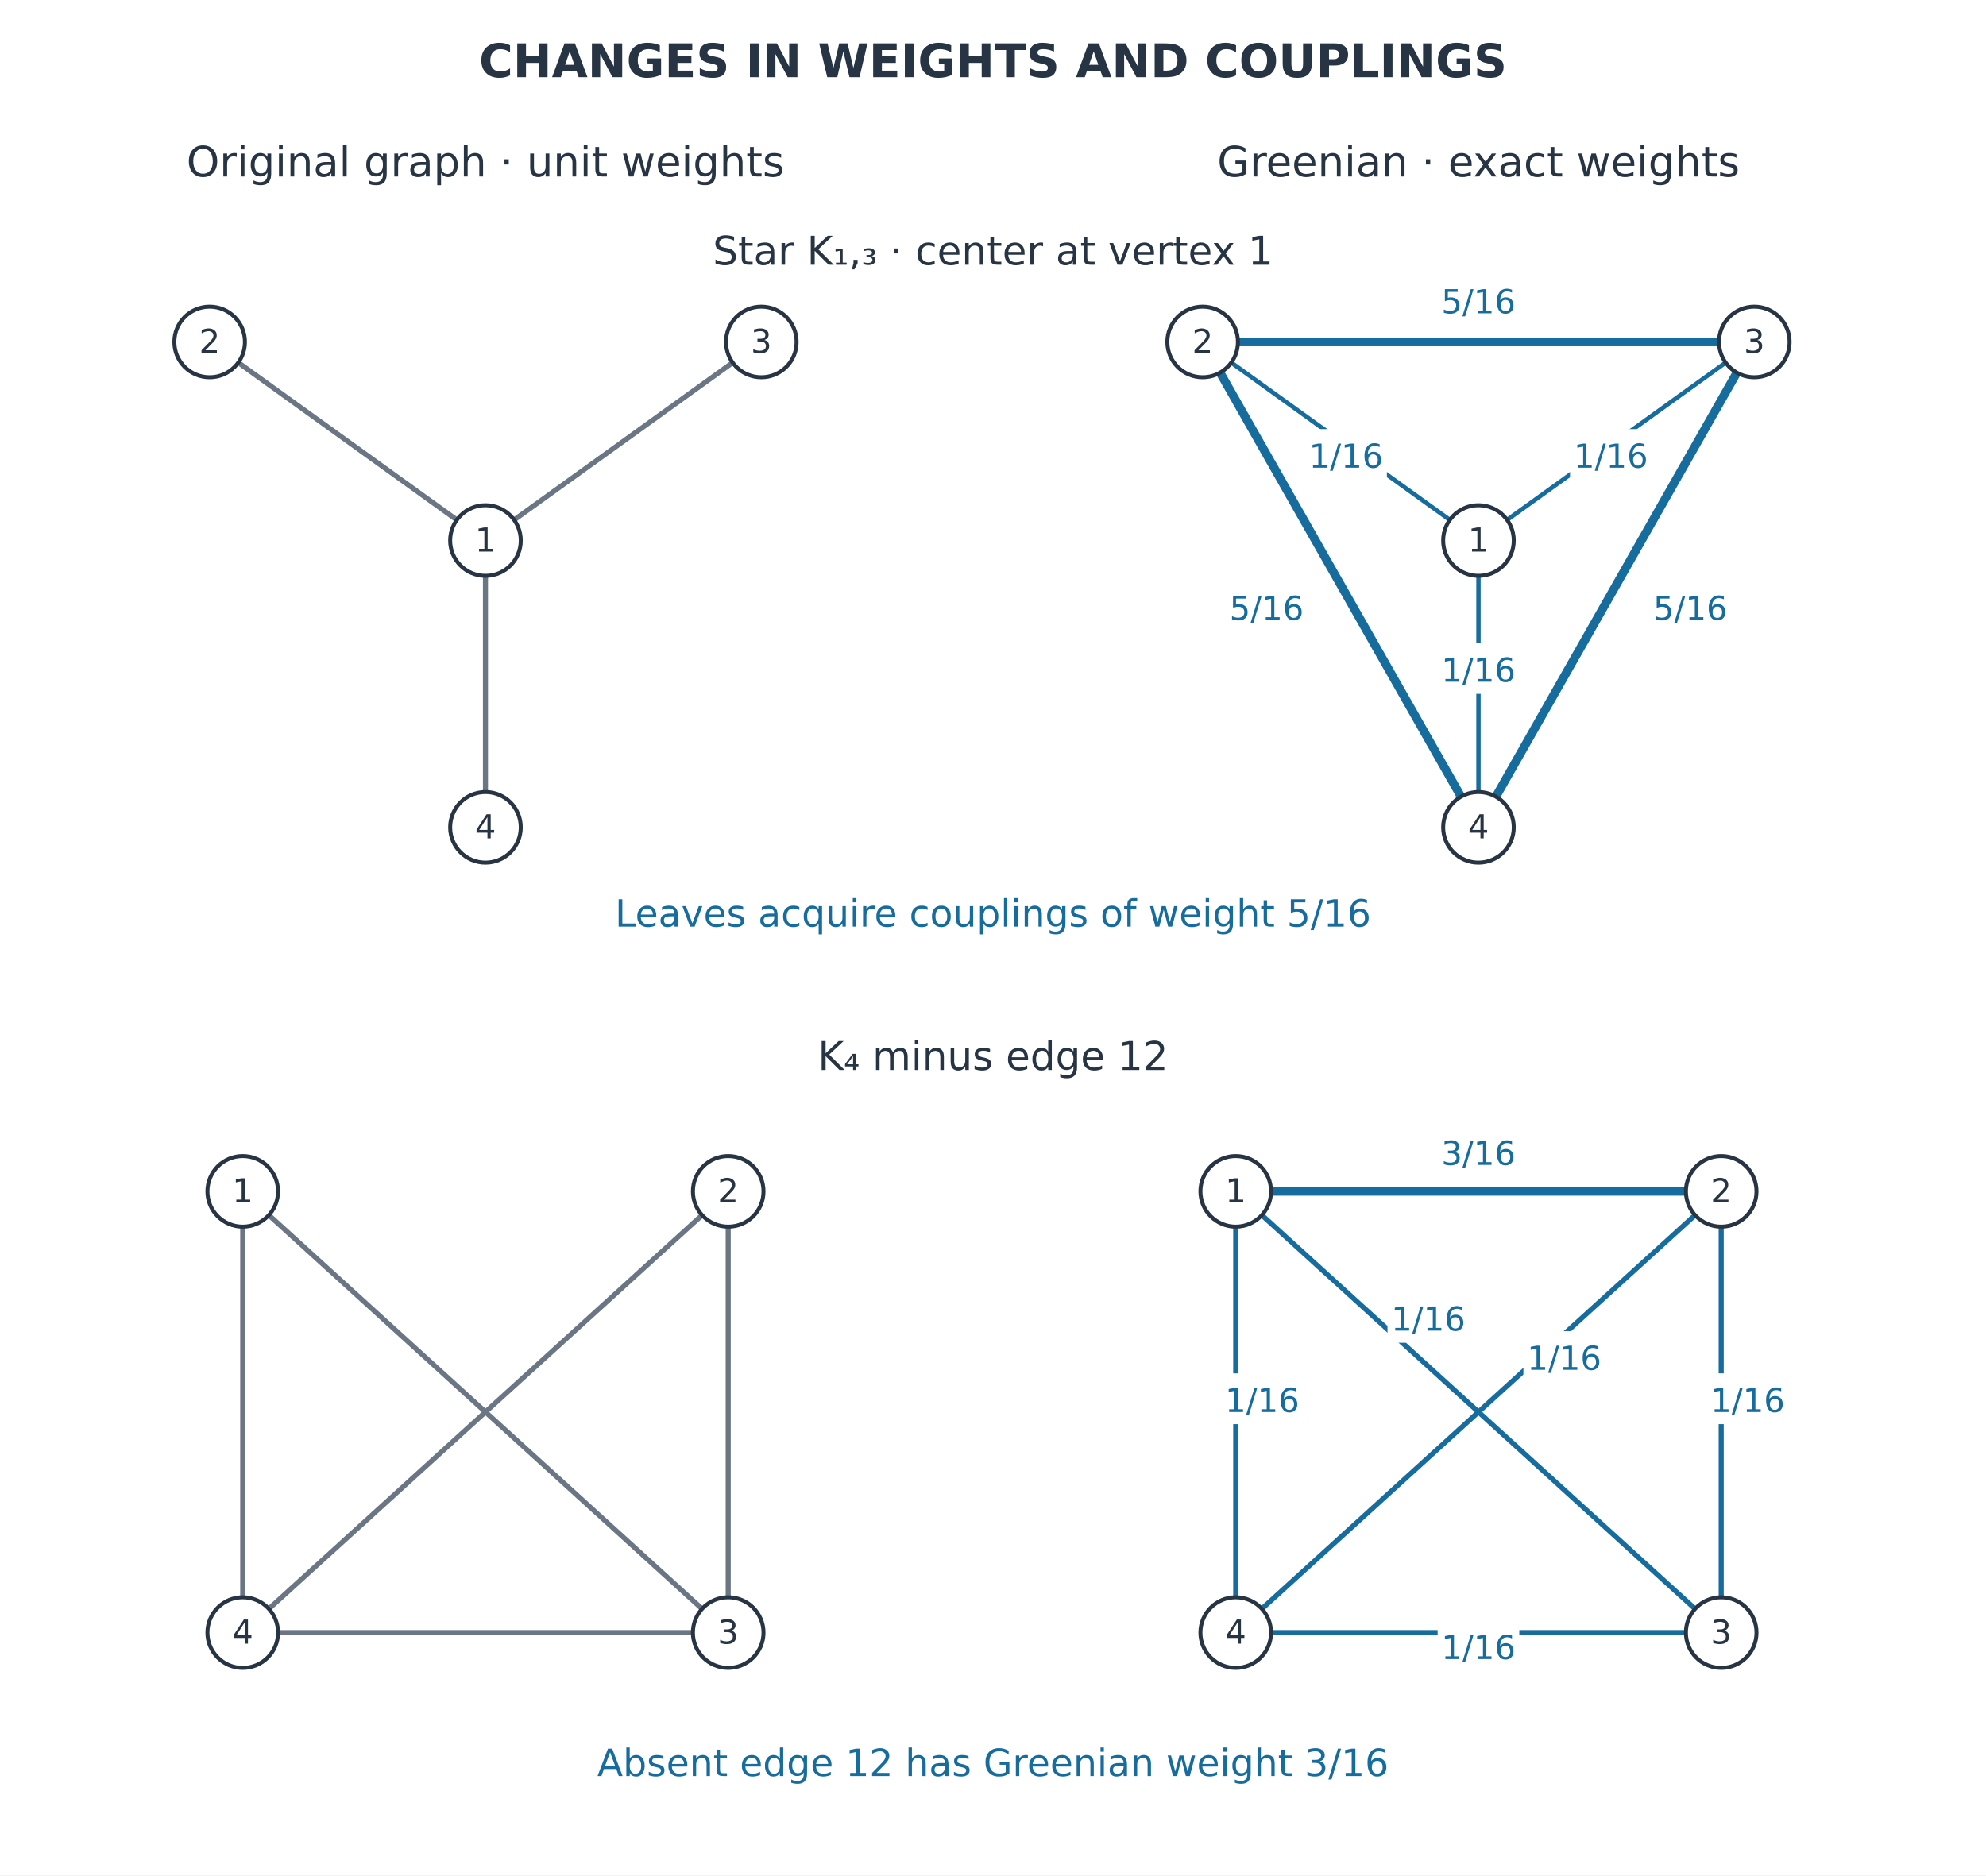
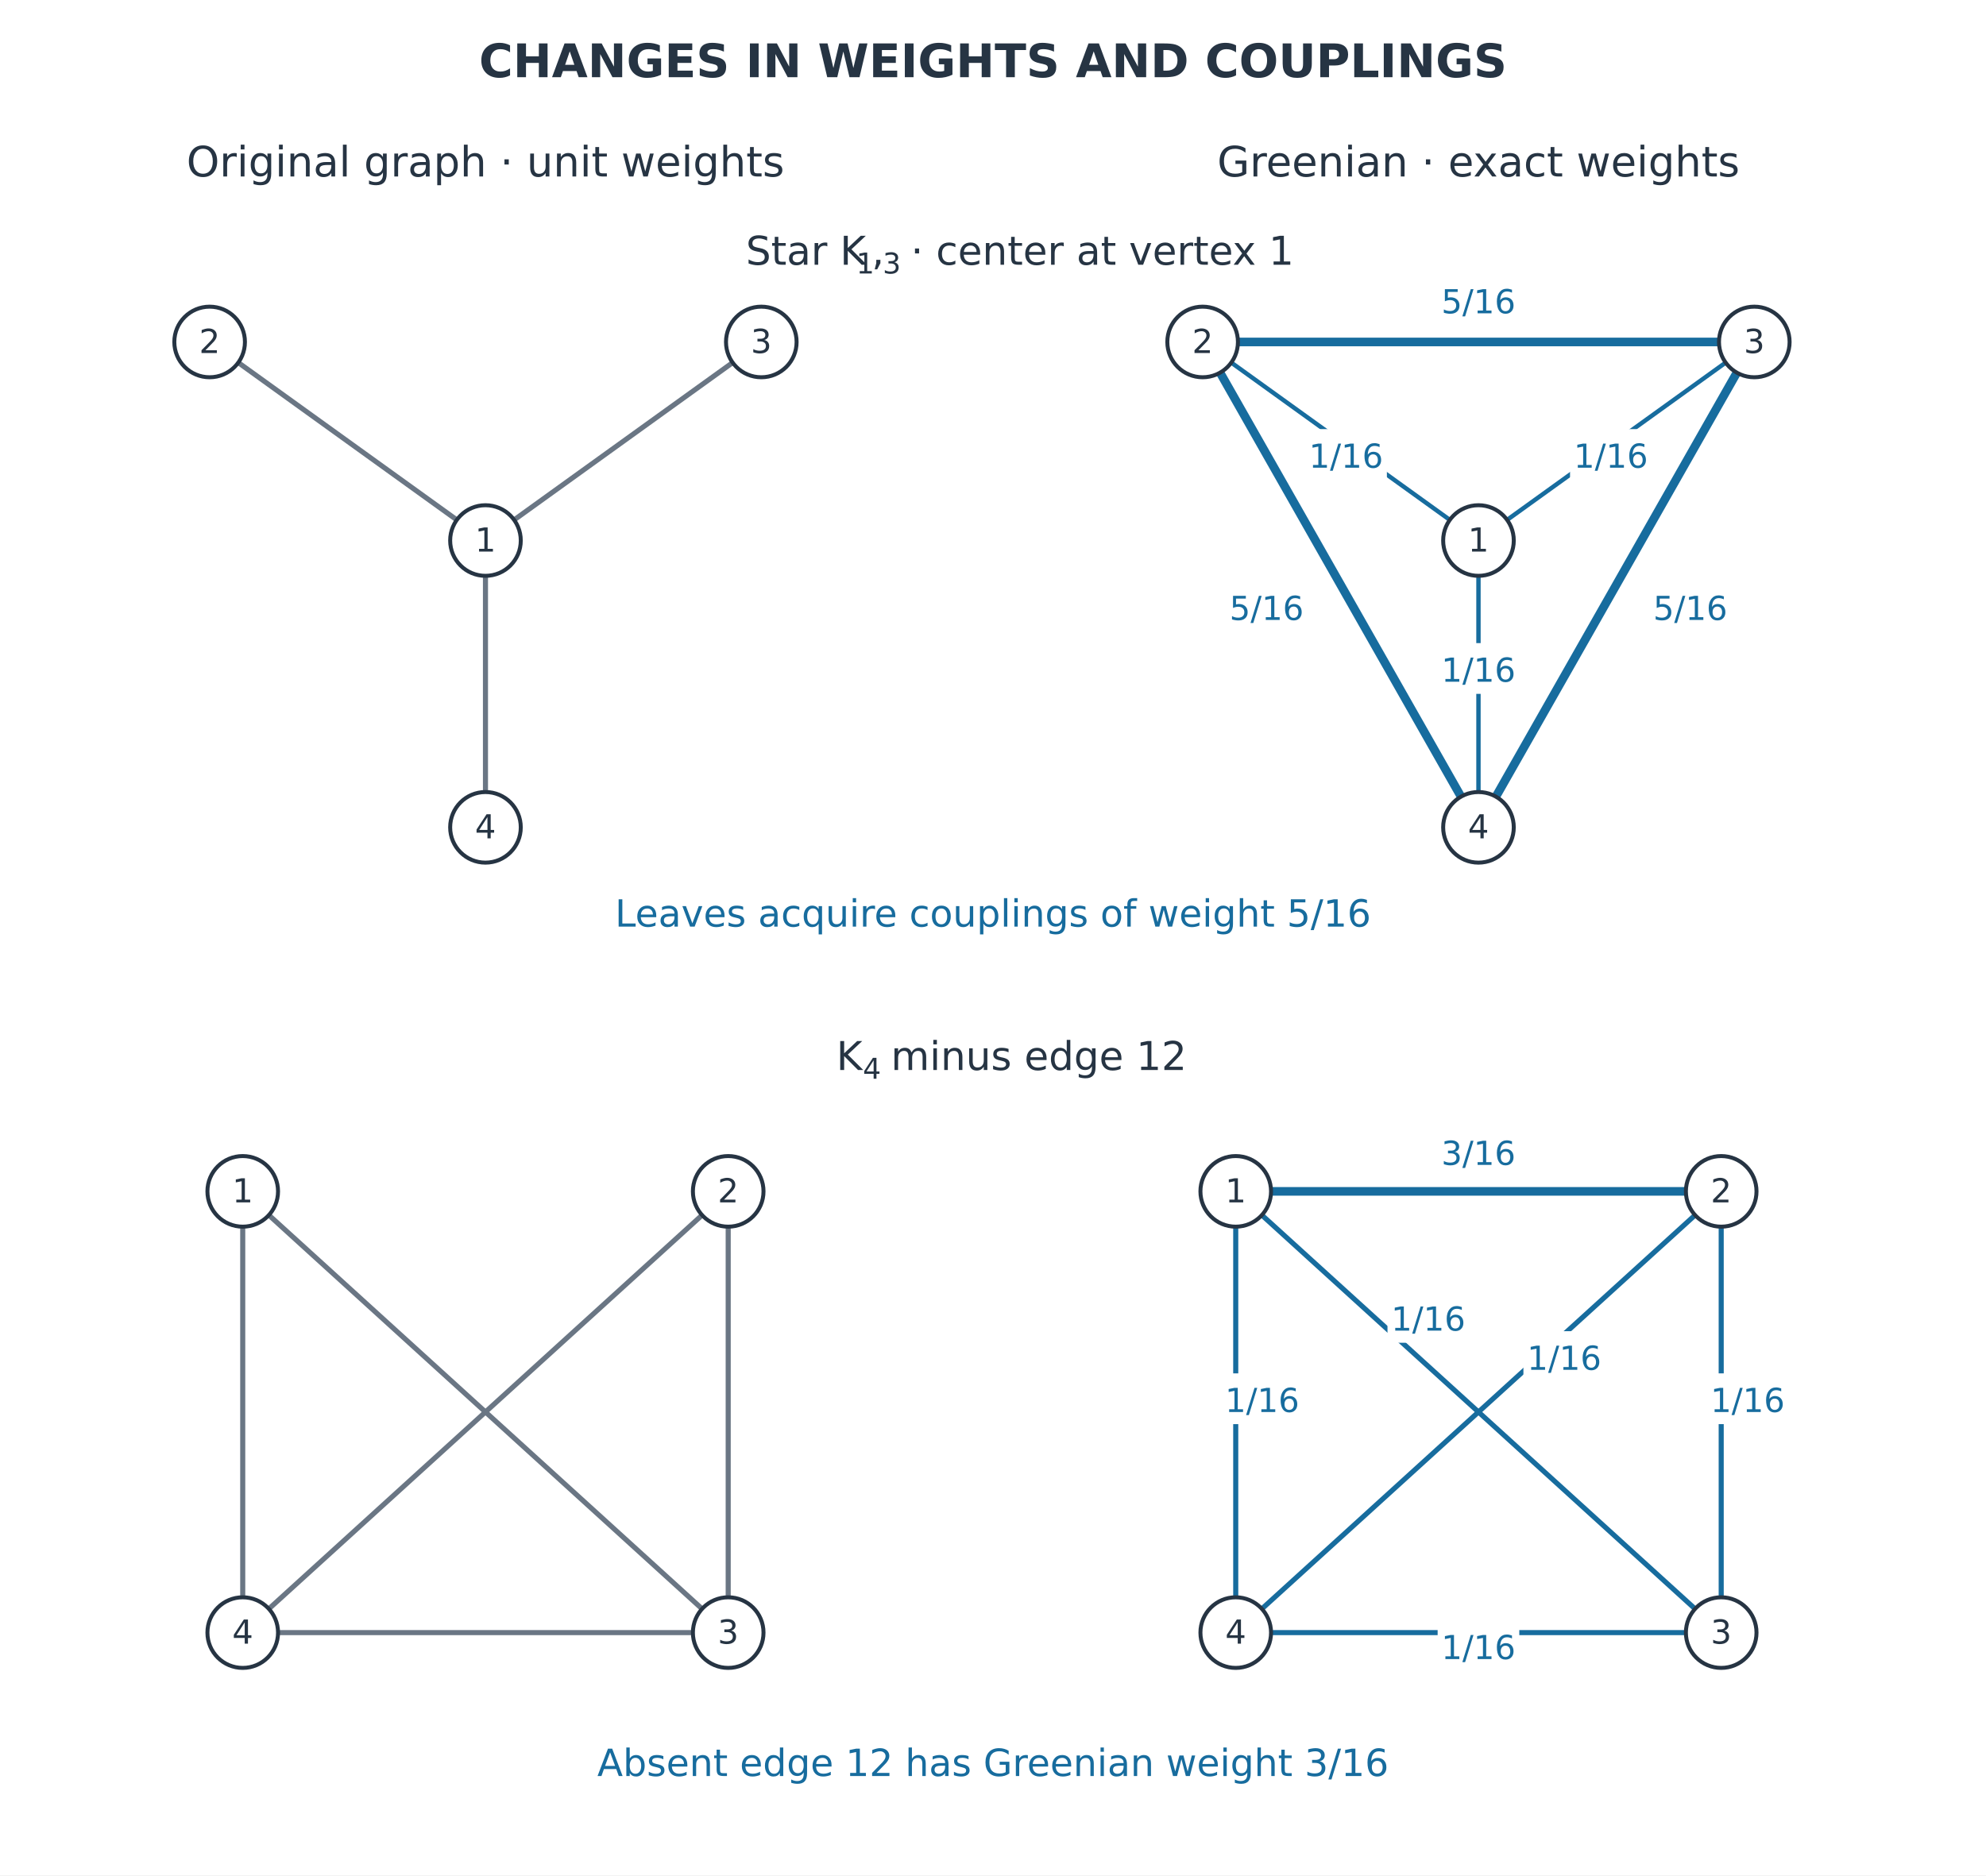
<svg xmlns="http://www.w3.org/2000/svg" width="900" height="850" viewBox="0 0 900 850" role="img" aria-labelledby="title desc">
  <rect width="900" height="850" fill="#ffffff" />
  <g font-family="DejaVu Sans, Arial, sans-serif" fill="#263443">
-     <text x="450.00" y="35.00" font-size="21" text-anchor="middle" fill="#263443" font-weight="bold">CHANGES IN WEIGHTS AND COUPLINGS</text>
-     <text x="220.00" y="80.00" font-size="19" text-anchor="middle" fill="#263443" font-weight="normal">Original graph · unit weights</text>
-     <text x="670.00" y="80.00" font-size="19" text-anchor="middle" fill="#263443" font-weight="normal">Greenian · exact weights</text>
-     <text x="450.00" y="120.00" font-size="18" text-anchor="middle" fill="#263443" font-weight="normal">Star K₁,₃ · center at vertex 1</text>
+     <text xml:space="preserve" x="450.00" y="35.00" font-size="21" text-anchor="middle" fill="#263443" font-weight="bold">CHANGES IN WEIGHTS AND COUPLINGS</text>
+     <text xml:space="preserve" x="220.00" y="80.00" font-size="19" text-anchor="middle" fill="#263443" font-weight="normal">Original graph · unit weights</text>
+     <text xml:space="preserve" x="670.00" y="80.00" font-size="19" text-anchor="middle" fill="#263443" font-weight="normal">Greenian · exact weights</text>
+     <text xml:space="preserve" x="338.0" y="120.0" font-size="18" fill="#263443" style="fill:#263443" font-weight="400" text-anchor="start">Star K</text>
+     <text xml:space="preserve" x="388.0" y="123.96" font-size="13" fill="#263443" style="fill:#263443" font-weight="400" text-anchor="start">1</text>
+     <text xml:space="preserve" x="395.0" y="120.0" font-size="18" fill="#263443" style="fill:#263443" font-weight="400" text-anchor="start">,</text>
+     <text xml:space="preserve" x="400.0" y="123.96" font-size="13" fill="#263443" style="fill:#263443" font-weight="400" text-anchor="start">3</text>
+     <text xml:space="preserve" x="407.0" y="120.0" font-size="18" fill="#263443" style="fill:#263443" font-weight="400" text-anchor="start"> · center at vertex 1</text>
    <line x1="220.00" y1="245.00" x2="95.00" y2="155.00" stroke="#6a7684" stroke-width="2.30" />
    <line x1="220.00" y1="245.00" x2="345.00" y2="155.00" stroke="#6a7684" stroke-width="2.30" />
    <line x1="220.00" y1="245.00" x2="220.00" y2="375.00" stroke="#6a7684" stroke-width="2.30" />
    <circle cx="220.00" cy="245.00" r="16" fill="#fff" stroke="#263443" stroke-width="1.8" />
-     <text x="220.00" y="250.00" font-size="15" text-anchor="middle" fill="#263443" font-weight="normal">1</text>
+     <text xml:space="preserve" x="220.00" y="250.00" font-size="15" text-anchor="middle" fill="#263443" font-weight="normal">1</text>
    <circle cx="95.00" cy="155.00" r="16" fill="#fff" stroke="#263443" stroke-width="1.8" />
-     <text x="95.00" y="160.00" font-size="15" text-anchor="middle" fill="#263443" font-weight="normal">2</text>
+     <text xml:space="preserve" x="95.00" y="160.00" font-size="15" text-anchor="middle" fill="#263443" font-weight="normal">2</text>
    <circle cx="345.00" cy="155.00" r="16" fill="#fff" stroke="#263443" stroke-width="1.8" />
-     <text x="345.00" y="160.00" font-size="15" text-anchor="middle" fill="#263443" font-weight="normal">3</text>
+     <text xml:space="preserve" x="345.00" y="160.00" font-size="15" text-anchor="middle" fill="#263443" font-weight="normal">3</text>
    <circle cx="220.00" cy="375.00" r="16" fill="#fff" stroke="#263443" stroke-width="1.8" />
-     <text x="220.00" y="380.00" font-size="15" text-anchor="middle" fill="#263443" font-weight="normal">4</text>
+     <text xml:space="preserve" x="220.00" y="380.00" font-size="15" text-anchor="middle" fill="#263443" font-weight="normal">4</text>
    <line x1="670.00" y1="245.00" x2="545.00" y2="155.00" stroke="#176c9e" stroke-width="1.98" />
    <line x1="670.00" y1="245.00" x2="795.00" y2="155.00" stroke="#176c9e" stroke-width="1.98" />
    <line x1="670.00" y1="245.00" x2="670.00" y2="375.00" stroke="#176c9e" stroke-width="1.98" />
    <line x1="545.00" y1="155.00" x2="795.00" y2="155.00" stroke="#176c9e" stroke-width="3.90" />
    <line x1="545.00" y1="155.00" x2="670.00" y2="375.00" stroke="#176c9e" stroke-width="3.90" />
    <line x1="795.00" y1="155.00" x2="670.00" y2="375.00" stroke="#176c9e" stroke-width="3.90" />
    <rect x="592.0" y="195" width="36" height="22" fill="#fff" stroke="#fff" />
-     <text x="610.00" y="212.00" font-size="15" text-anchor="middle" fill="#176c9e" font-weight="normal">1/16</text>
+     <text xml:space="preserve" x="610.00" y="212.00" font-size="15" text-anchor="middle" fill="#176c9e" font-weight="normal">1/16</text>
    <rect x="712.0" y="195" width="36" height="22" fill="#fff" stroke="#fff" />
-     <text x="730.00" y="212.00" font-size="15" text-anchor="middle" fill="#176c9e" font-weight="normal">1/16</text>
+     <text xml:space="preserve" x="730.00" y="212.00" font-size="15" text-anchor="middle" fill="#176c9e" font-weight="normal">1/16</text>
    <rect x="652.0" y="292" width="36" height="22" fill="#fff" stroke="#fff" />
-     <text x="670.00" y="309.00" font-size="15" text-anchor="middle" fill="#176c9e" font-weight="normal">1/16</text>
+     <text xml:space="preserve" x="670.00" y="309.00" font-size="15" text-anchor="middle" fill="#176c9e" font-weight="normal">1/16</text>
    <rect x="652.0" y="125" width="36" height="22" fill="#fff" stroke="#fff" />
-     <text x="670.00" y="142.00" font-size="15" text-anchor="middle" fill="#176c9e" font-weight="normal">5/16</text>
+     <text xml:space="preserve" x="670.00" y="142.00" font-size="15" text-anchor="middle" fill="#176c9e" font-weight="normal">5/16</text>
    <rect x="556.0" y="264" width="36" height="22" fill="#fff" stroke="#fff" />
-     <text x="574.00" y="281.00" font-size="15" text-anchor="middle" fill="#176c9e" font-weight="normal">5/16</text>
+     <text xml:space="preserve" x="574.00" y="281.00" font-size="15" text-anchor="middle" fill="#176c9e" font-weight="normal">5/16</text>
    <rect x="748.0" y="264" width="36" height="22" fill="#fff" stroke="#fff" />
-     <text x="766.00" y="281.00" font-size="15" text-anchor="middle" fill="#176c9e" font-weight="normal">5/16</text>
+     <text xml:space="preserve" x="766.00" y="281.00" font-size="15" text-anchor="middle" fill="#176c9e" font-weight="normal">5/16</text>
    <circle cx="670.00" cy="245.00" r="16" fill="#fff" stroke="#263443" stroke-width="1.8" />
-     <text x="670.00" y="250.00" font-size="15" text-anchor="middle" fill="#263443" font-weight="normal">1</text>
+     <text xml:space="preserve" x="670.00" y="250.00" font-size="15" text-anchor="middle" fill="#263443" font-weight="normal">1</text>
    <circle cx="545.00" cy="155.00" r="16" fill="#fff" stroke="#263443" stroke-width="1.8" />
-     <text x="545.00" y="160.00" font-size="15" text-anchor="middle" fill="#263443" font-weight="normal">2</text>
+     <text xml:space="preserve" x="545.00" y="160.00" font-size="15" text-anchor="middle" fill="#263443" font-weight="normal">2</text>
    <circle cx="795.00" cy="155.00" r="16" fill="#fff" stroke="#263443" stroke-width="1.8" />
-     <text x="795.00" y="160.00" font-size="15" text-anchor="middle" fill="#263443" font-weight="normal">3</text>
+     <text xml:space="preserve" x="795.00" y="160.00" font-size="15" text-anchor="middle" fill="#263443" font-weight="normal">3</text>
    <circle cx="670.00" cy="375.00" r="16" fill="#fff" stroke="#263443" stroke-width="1.8" />
-     <text x="670.00" y="380.00" font-size="15" text-anchor="middle" fill="#263443" font-weight="normal">4</text>
-     <text x="450.00" y="420.00" font-size="17" text-anchor="middle" fill="#176c9e" font-weight="normal">Leaves acquire couplings of weight 5/16</text>
-     <text x="450.00" y="485.00" font-size="18" text-anchor="middle" fill="#263443" font-weight="normal">K₄ minus edge 12</text>
+     <text xml:space="preserve" x="670.00" y="380.00" font-size="15" text-anchor="middle" fill="#263443" font-weight="normal">4</text>
+     <text xml:space="preserve" x="450.00" y="420.00" font-size="17" text-anchor="middle" fill="#176c9e" font-weight="normal">Leaves acquire couplings of weight 5/16</text>
+     <text xml:space="preserve" x="379.0" y="485.0" font-size="18" fill="#263443" style="fill:#263443" font-weight="400" text-anchor="start">K</text>
+     <text xml:space="preserve" x="391.0" y="488.96" font-size="13" fill="#263443" style="fill:#263443" font-weight="400" text-anchor="start">4</text>
+     <text xml:space="preserve" x="398.0" y="485.0" font-size="18" fill="#263443" style="fill:#263443" font-weight="400" text-anchor="start"> minus edge 12</text>
    <line x1="110.00" y1="540.00" x2="330.00" y2="740.00" stroke="#6a7684" stroke-width="2.30" />
    <line x1="110.00" y1="540.00" x2="110.00" y2="740.00" stroke="#6a7684" stroke-width="2.30" />
    <line x1="330.00" y1="540.00" x2="330.00" y2="740.00" stroke="#6a7684" stroke-width="2.30" />
    <line x1="330.00" y1="540.00" x2="110.00" y2="740.00" stroke="#6a7684" stroke-width="2.30" />
    <line x1="330.00" y1="740.00" x2="110.00" y2="740.00" stroke="#6a7684" stroke-width="2.30" />
    <circle cx="110.00" cy="540.00" r="16" fill="#fff" stroke="#263443" stroke-width="1.8" />
-     <text x="110.00" y="545.00" font-size="15" text-anchor="middle" fill="#263443" font-weight="normal">1</text>
+     <text xml:space="preserve" x="110.00" y="545.00" font-size="15" text-anchor="middle" fill="#263443" font-weight="normal">1</text>
    <circle cx="330.00" cy="540.00" r="16" fill="#fff" stroke="#263443" stroke-width="1.8" />
-     <text x="330.00" y="545.00" font-size="15" text-anchor="middle" fill="#263443" font-weight="normal">2</text>
+     <text xml:space="preserve" x="330.00" y="545.00" font-size="15" text-anchor="middle" fill="#263443" font-weight="normal">2</text>
    <circle cx="330.00" cy="740.00" r="16" fill="#fff" stroke="#263443" stroke-width="1.8" />
-     <text x="330.00" y="745.00" font-size="15" text-anchor="middle" fill="#263443" font-weight="normal">3</text>
+     <text xml:space="preserve" x="330.00" y="745.00" font-size="15" text-anchor="middle" fill="#263443" font-weight="normal">3</text>
    <circle cx="110.00" cy="740.00" r="16" fill="#fff" stroke="#263443" stroke-width="1.8" />
-     <text x="110.00" y="745.00" font-size="15" text-anchor="middle" fill="#263443" font-weight="normal">4</text>
+     <text xml:space="preserve" x="110.00" y="745.00" font-size="15" text-anchor="middle" fill="#263443" font-weight="normal">4</text>
    <line x1="560.00" y1="540.00" x2="780.00" y2="540.00" stroke="#176c9e" stroke-width="3.90" />
    <line x1="560.00" y1="540.00" x2="780.00" y2="740.00" stroke="#176c9e" stroke-width="2.30" />
    <line x1="560.00" y1="540.00" x2="560.00" y2="740.00" stroke="#176c9e" stroke-width="2.30" />
    <line x1="780.00" y1="540.00" x2="780.00" y2="740.00" stroke="#176c9e" stroke-width="2.30" />
    <line x1="780.00" y1="540.00" x2="560.00" y2="740.00" stroke="#176c9e" stroke-width="2.30" />
    <line x1="780.00" y1="740.00" x2="560.00" y2="740.00" stroke="#176c9e" stroke-width="2.30" />
    <rect x="652.0" y="511.0" width="36" height="22" fill="#fff" stroke="#fff" />
-     <text x="670.00" y="528.00" font-size="15" text-anchor="middle" fill="#176c9e" font-weight="normal">3/16</text>
+     <text xml:space="preserve" x="670.00" y="528.00" font-size="15" text-anchor="middle" fill="#176c9e" font-weight="normal">3/16</text>
    <rect x="629.272" y="586.121" width="36" height="22" fill="#fff" stroke="#fff" />
-     <text x="647.27" y="603.12" font-size="15" text-anchor="middle" fill="#176c9e" font-weight="normal">1/16</text>
+     <text xml:space="preserve" x="647.27" y="603.12" font-size="15" text-anchor="middle" fill="#176c9e" font-weight="normal">1/16</text>
    <rect x="554.0" y="623.0" width="36" height="22" fill="#fff" stroke="#fff" />
-     <text x="572.00" y="640.00" font-size="15" text-anchor="middle" fill="#176c9e" font-weight="normal">1/16</text>
+     <text xml:space="preserve" x="572.00" y="640.00" font-size="15" text-anchor="middle" fill="#176c9e" font-weight="normal">1/16</text>
    <rect x="774.0" y="623.0" width="36" height="22" fill="#fff" stroke="#fff" />
-     <text x="792.00" y="640.00" font-size="15" text-anchor="middle" fill="#176c9e" font-weight="normal">1/16</text>
+     <text xml:space="preserve" x="792.00" y="640.00" font-size="15" text-anchor="middle" fill="#176c9e" font-weight="normal">1/16</text>
    <rect x="690.872" y="603.879" width="36" height="22" fill="#fff" stroke="#fff" />
-     <text x="708.87" y="620.88" font-size="15" text-anchor="middle" fill="#176c9e" font-weight="normal">1/16</text>
+     <text xml:space="preserve" x="708.87" y="620.88" font-size="15" text-anchor="middle" fill="#176c9e" font-weight="normal">1/16</text>
    <rect x="652.0" y="735.0" width="36" height="22" fill="#fff" stroke="#fff" />
-     <text x="670.00" y="752.00" font-size="15" text-anchor="middle" fill="#176c9e" font-weight="normal">1/16</text>
+     <text xml:space="preserve" x="670.00" y="752.00" font-size="15" text-anchor="middle" fill="#176c9e" font-weight="normal">1/16</text>
    <circle cx="560.00" cy="540.00" r="16" fill="#fff" stroke="#263443" stroke-width="1.8" />
-     <text x="560.00" y="545.00" font-size="15" text-anchor="middle" fill="#263443" font-weight="normal">1</text>
+     <text xml:space="preserve" x="560.00" y="545.00" font-size="15" text-anchor="middle" fill="#263443" font-weight="normal">1</text>
    <circle cx="780.00" cy="540.00" r="16" fill="#fff" stroke="#263443" stroke-width="1.8" />
-     <text x="780.00" y="545.00" font-size="15" text-anchor="middle" fill="#263443" font-weight="normal">2</text>
+     <text xml:space="preserve" x="780.00" y="545.00" font-size="15" text-anchor="middle" fill="#263443" font-weight="normal">2</text>
    <circle cx="780.00" cy="740.00" r="16" fill="#fff" stroke="#263443" stroke-width="1.8" />
-     <text x="780.00" y="745.00" font-size="15" text-anchor="middle" fill="#263443" font-weight="normal">3</text>
+     <text xml:space="preserve" x="780.00" y="745.00" font-size="15" text-anchor="middle" fill="#263443" font-weight="normal">3</text>
    <circle cx="560.00" cy="740.00" r="16" fill="#fff" stroke="#263443" stroke-width="1.8" />
-     <text x="560.00" y="745.00" font-size="15" text-anchor="middle" fill="#263443" font-weight="normal">4</text>
-     <text x="450.00" y="805.00" font-size="17" text-anchor="middle" fill="#176c9e" font-weight="normal">Absent edge 12 has Greenian weight 3/16</text>
+     <text xml:space="preserve" x="560.00" y="745.00" font-size="15" text-anchor="middle" fill="#263443" font-weight="normal">4</text>
+     <text xml:space="preserve" x="450.00" y="805.00" font-size="17" text-anchor="middle" fill="#176c9e" font-weight="normal">Absent edge 12 has Greenian weight 3/16</text>
  </g>
</svg>
